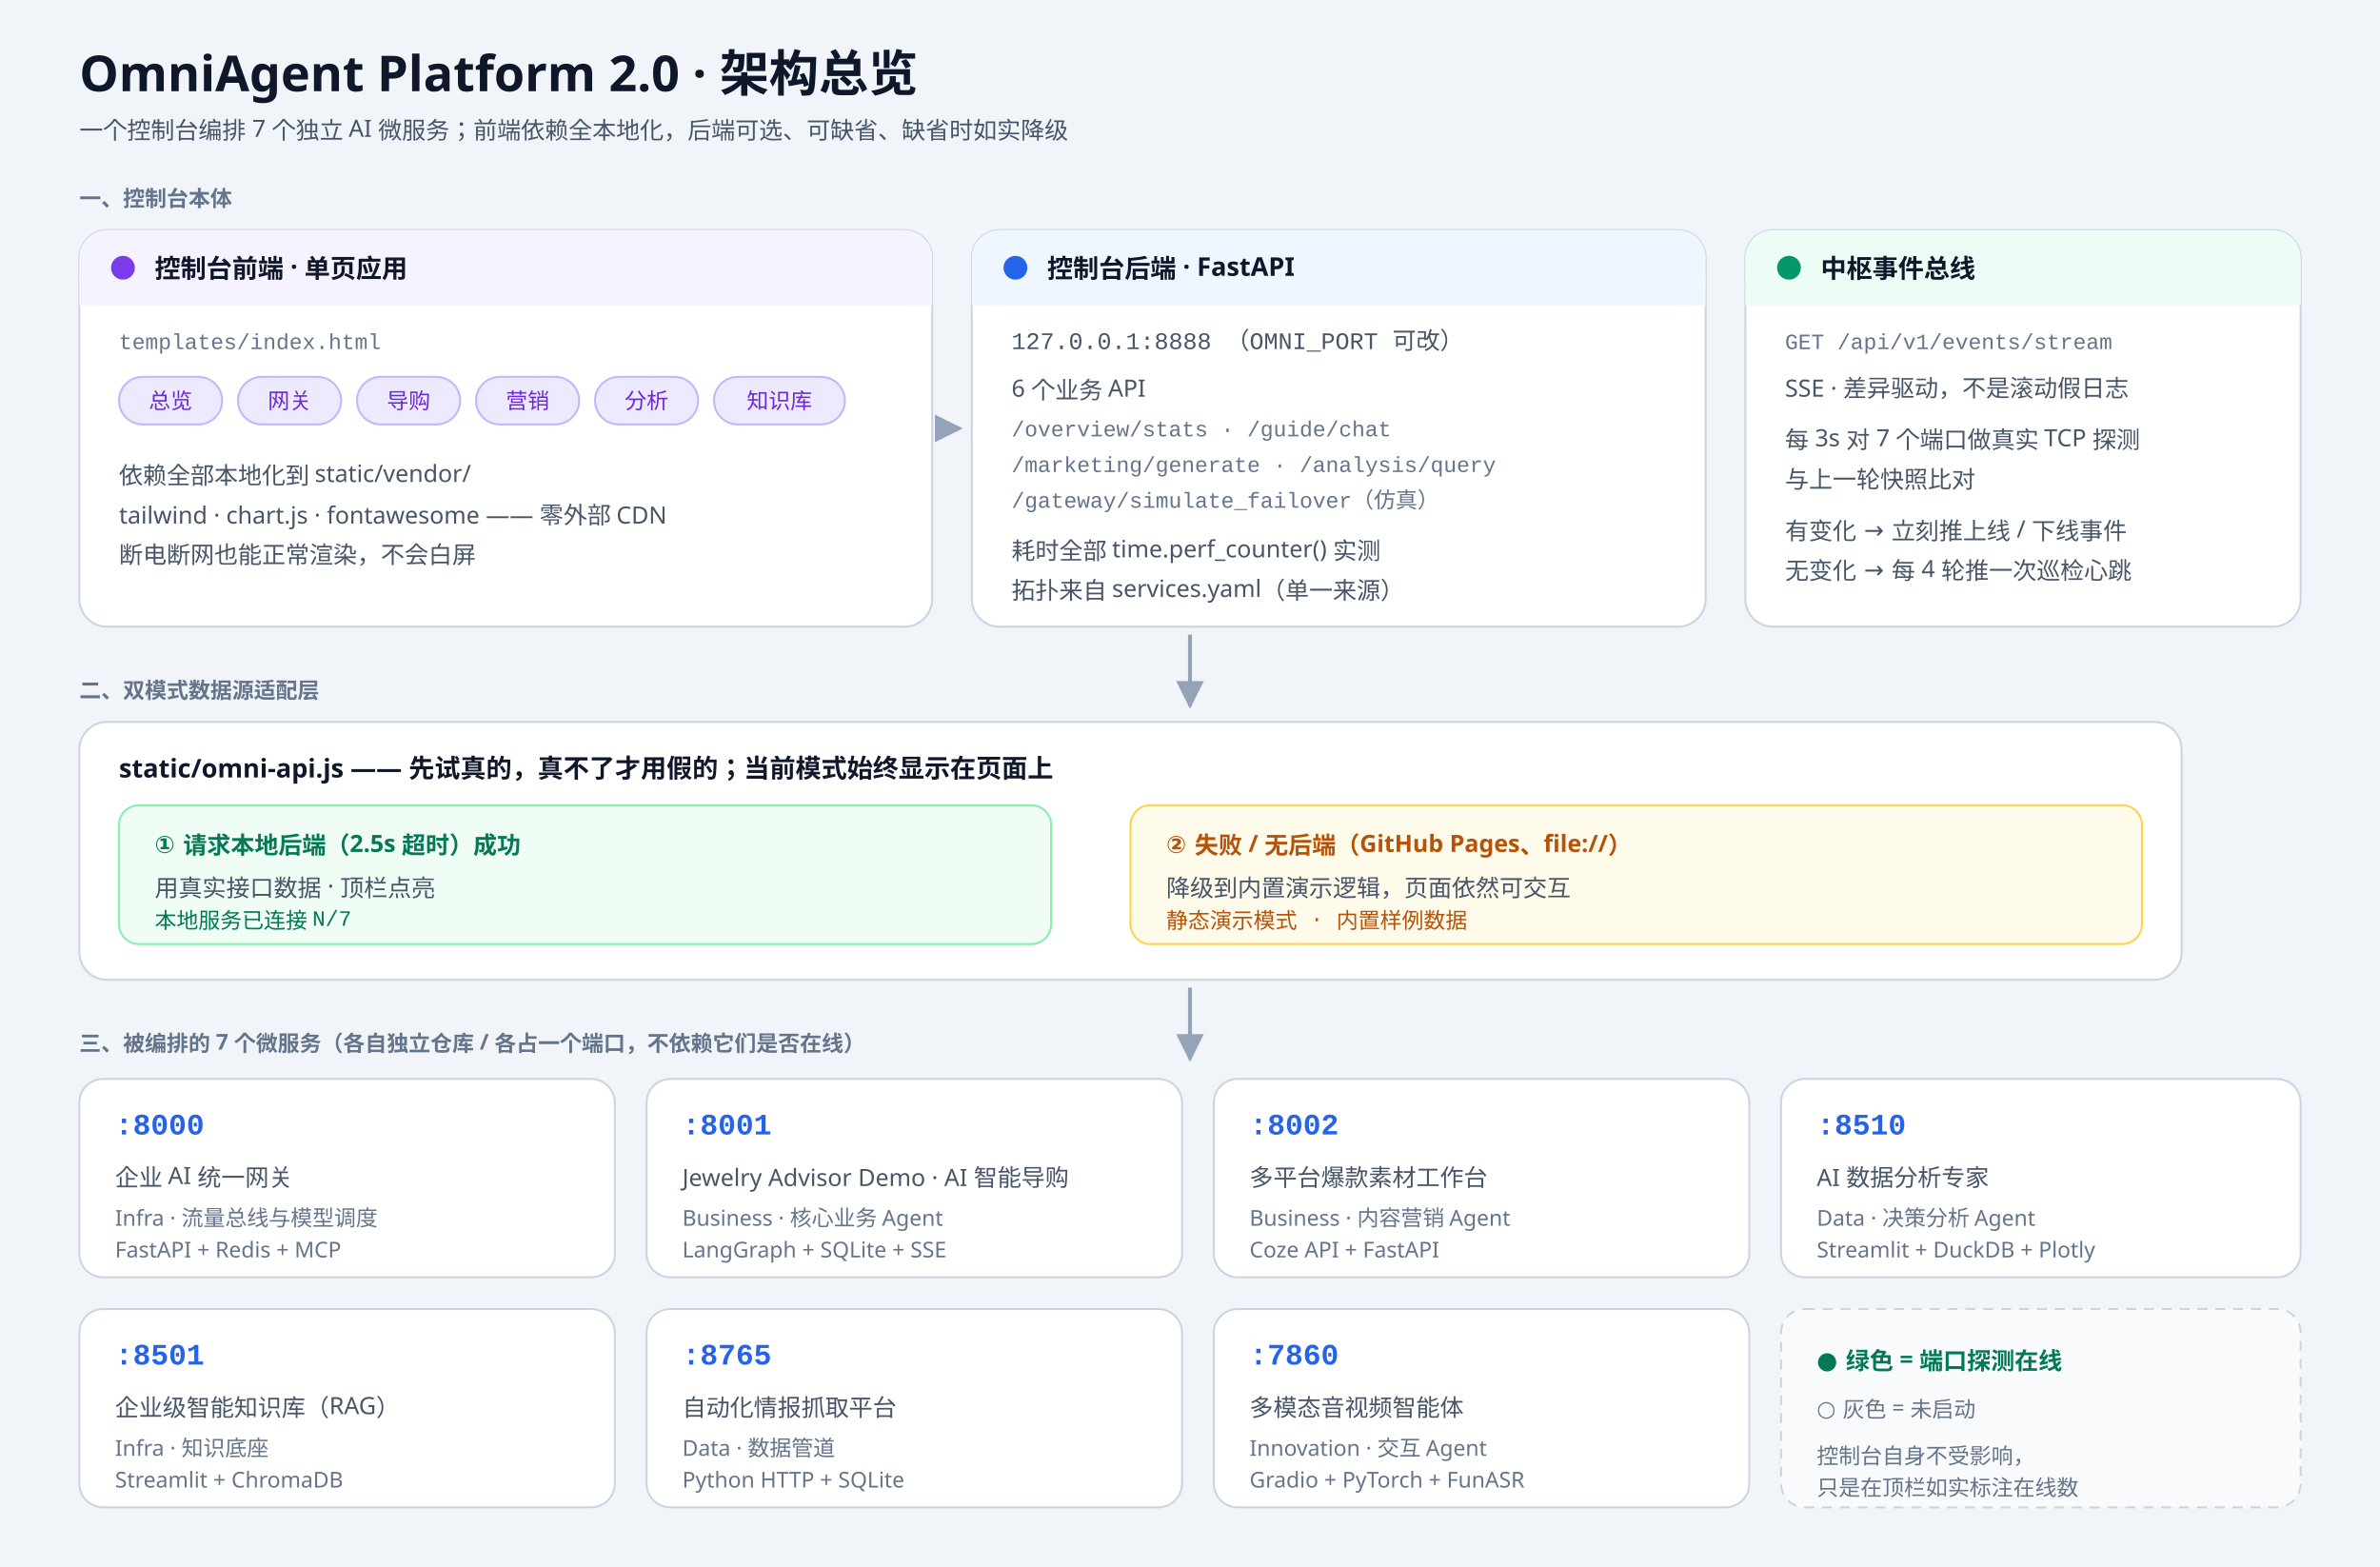
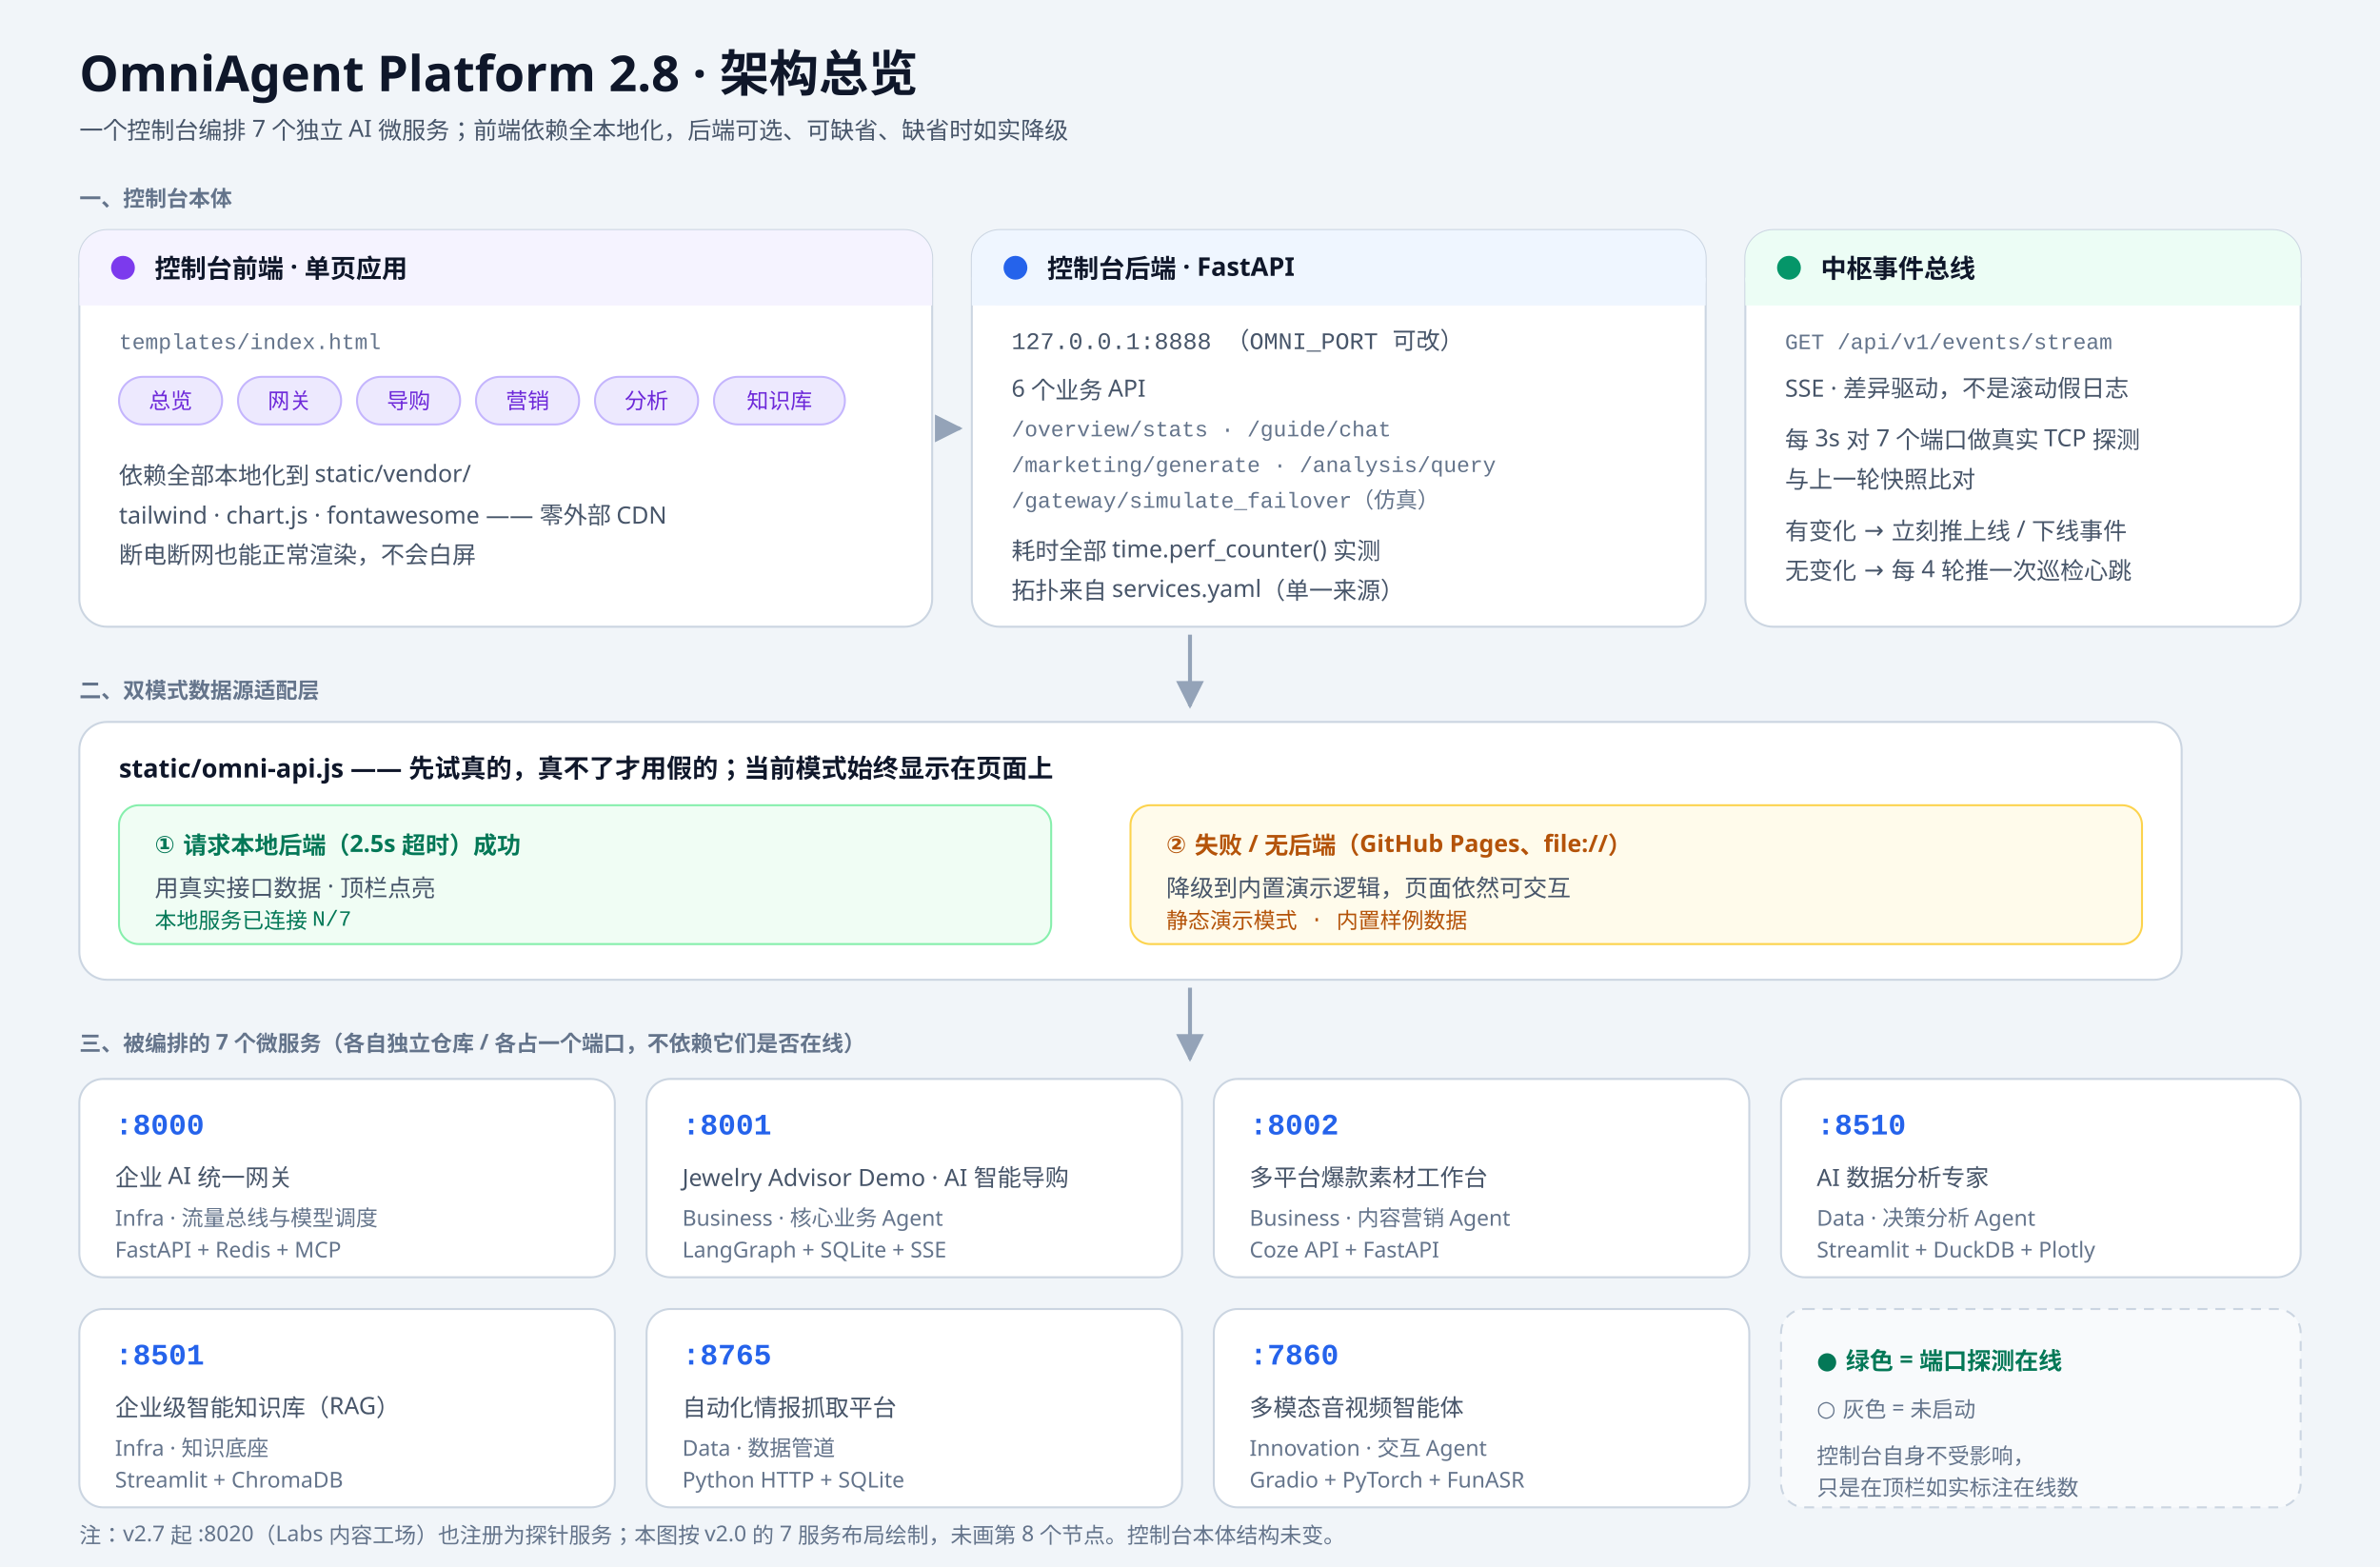
<svg xmlns="http://www.w3.org/2000/svg" viewBox="0 0 1200 790" width="1200" height="790" role="img" aria-label="OmniAgent Platform 架构总览">
  <defs>
    <marker id="arw" viewBox="0 0 10 10" refX="9" refY="5" markerWidth="7" markerHeight="7" orient="auto-start-reverse">
      <path d="M 0 0 L 10 5 L 0 10 z" fill="#94a3b8" />
    </marker>
    <marker id="arw-d" viewBox="0 0 10 10" refX="9" refY="5" markerWidth="7" markerHeight="7" orient="auto-start-reverse">
      <path d="M 0 0 L 10 5 L 0 10 z" fill="#d97706" />
    </marker>
    <style>
      .t  { font-family: "Segoe UI", "Microsoft YaHei", system-ui, sans-serif; }
      .h1 { font-size: 25px; font-weight: 700; fill: #0f172a; }
      .h2 { font-size: 13px; font-weight: 600; fill: #0f172a; }
      .bd { font-size: 12px; fill: #475569; }
      .sm { font-size: 11px; fill: #64748b; }
      .mono { font-family: Consolas, "Courier New", monospace; }
    </style>
  </defs>
  <rect x="0" y="0" width="1200" height="790" fill="#f1f5f9" />
-   <text class="t h1" x="40" y="46">OmniAgent Platform 2.0 · 架构总览</text>
+   <text class="t h1" x="40" y="46">OmniAgent Platform 2.8 · 架构总览</text>
  <text class="t bd" x="40" y="70">一个控制台编排 7 个独立 AI 微服务；前端依赖全本地化，后端可选、可缺省、缺省时如实降级</text>
  <text class="t sm" x="40" y="104" font-weight="600">一、控制台本体</text>
  <rect x="40" y="116" width="430" height="200" rx="14" fill="#ffffff" stroke="#cbd5e1" />
  <rect x="40" y="116" width="430" height="38" rx="14" fill="#f5f3ff" />
  <rect x="40" y="140" width="430" height="14" fill="#f5f3ff" />
  <circle cx="62" cy="135" r="6" fill="#7c3aed" />
  <text class="t h2" x="78" y="140">控制台前端 · 单页应用</text>
  <text class="t mono sm" x="60" y="176">templates/index.html</text>
  <g class="t">
    <rect x="60" y="190" width="52" height="24" rx="12" fill="#ede9fe" stroke="#c4b5fd" />
    <text x="86" y="206" text-anchor="middle" font-size="11" fill="#6d28d9">总览</text>
    <rect x="120" y="190" width="52" height="24" rx="12" fill="#ede9fe" stroke="#c4b5fd" />
    <text x="146" y="206" text-anchor="middle" font-size="11" fill="#6d28d9">网关</text>
    <rect x="180" y="190" width="52" height="24" rx="12" fill="#ede9fe" stroke="#c4b5fd" />
    <text x="206" y="206" text-anchor="middle" font-size="11" fill="#6d28d9">导购</text>
    <rect x="240" y="190" width="52" height="24" rx="12" fill="#ede9fe" stroke="#c4b5fd" />
    <text x="266" y="206" text-anchor="middle" font-size="11" fill="#6d28d9">营销</text>
    <rect x="300" y="190" width="52" height="24" rx="12" fill="#ede9fe" stroke="#c4b5fd" />
    <text x="326" y="206" text-anchor="middle" font-size="11" fill="#6d28d9">分析</text>
    <rect x="360" y="190" width="66" height="24" rx="12" fill="#ede9fe" stroke="#c4b5fd" />
    <text x="393" y="206" text-anchor="middle" font-size="11" fill="#6d28d9">知识库</text>
  </g>
  <text class="t bd" x="60" y="244">依赖全部本地化到 static/vendor/</text>
  <text class="t bd" x="60" y="264">tailwind · chart.js · fontawesome —— 零外部 CDN</text>
  <text class="t bd" x="60" y="284">断电断网也能正常渲染，不会白屏</text>
  <rect x="490" y="116" width="370" height="200" rx="14" fill="#ffffff" stroke="#cbd5e1" />
  <rect x="490" y="116" width="370" height="38" rx="14" fill="#eff6ff" />
  <rect x="490" y="140" width="370" height="14" fill="#eff6ff" />
  <circle cx="512" cy="135" r="6" fill="#2563eb" />
  <text class="t h2" x="528" y="140">控制台后端 · FastAPI</text>
  <text class="t mono bd" x="510" y="176">127.0.0.1:8888 （OMNI_PORT 可改）</text>
  <text class="t bd" x="510" y="200">6 个业务 API</text>
  <text class="t mono sm" x="510" y="220">/overview/stats · /guide/chat</text>
  <text class="t mono sm" x="510" y="238">/marketing/generate · /analysis/query</text>
  <text class="t mono sm" x="510" y="256">/gateway/simulate_failover（仿真）</text>
  <text class="t bd" x="510" y="282">耗时全部 time.perf_counter() 实测</text>
  <text class="t bd" x="510" y="302">拓扑来自 services.yaml（单一来源）</text>
  <rect x="880" y="116" width="280" height="200" rx="14" fill="#ffffff" stroke="#cbd5e1" />
  <rect x="880" y="116" width="280" height="38" rx="14" fill="#ecfdf5" />
  <rect x="880" y="140" width="280" height="14" fill="#ecfdf5" />
  <circle cx="902" cy="135" r="6" fill="#059669" />
  <text class="t h2" x="918" y="140">中枢事件总线</text>
  <text class="t mono sm" x="900" y="176">GET /api/v1/events/stream</text>
  <text class="t bd" x="900" y="200">SSE · 差异驱动，不是滚动假日志</text>
  <text class="t bd" x="900" y="226">每 3s 对 7 个端口做真实 TCP 探测</text>
  <text class="t bd" x="900" y="246">与上一轮快照比对</text>
  <text class="t bd" x="900" y="272">有变化 → 立刻推上线 / 下线事件</text>
  <text class="t bd" x="900" y="292">无变化 → 每 4 轮推一次巡检心跳</text>
  <line x1="474" y1="216" x2="484" y2="216" stroke="#94a3b8" stroke-width="2" marker-end="url(#arw)" />
  <line x1="600" y1="320" x2="600" y2="356" stroke="#94a3b8" stroke-width="2" marker-end="url(#arw)" />
  <text class="t sm" x="40" y="352" font-weight="600">二、双模式数据源适配层</text>
  <rect x="40" y="364" width="1060" height="130" rx="14" fill="#ffffff" stroke="#cbd5e1" />
  <text class="t h2" x="60" y="392">static/omni-api.js —— 先试真的，真不了才用假的；当前模式始终显示在页面上</text>
  <rect x="60" y="406" width="470" height="70" rx="10" fill="#f0fdf4" stroke="#86efac" />
  <text class="t" x="78" y="430" font-size="12" font-weight="600" fill="#047857">① 请求本地后端（2.5s 超时）成功</text>
  <text class="t bd" x="78" y="452">用真实接口数据 · 顶栏点亮</text>
  <text class="t mono" x="78" y="468" font-size="11" fill="#047857">本地服务已连接 N/7</text>
  <rect x="570" y="406" width="510" height="70" rx="10" fill="#fffbeb" stroke="#fcd34d" />
  <text class="t" x="588" y="430" font-size="12" font-weight="600" fill="#b45309">② 失败 / 无后端（GitHub Pages、file://）</text>
  <text class="t bd" x="588" y="452">降级到内置演示逻辑，页面依然可交互</text>
  <text class="t mono" x="588" y="468" font-size="11" fill="#b45309">静态演示模式 · 内置样例数据</text>
  <line x1="600" y1="498" x2="600" y2="534" stroke="#94a3b8" stroke-width="2" marker-end="url(#arw)" />
  <text class="t sm" x="40" y="530" font-weight="600">三、被编排的 7 个微服务（各自独立仓库 / 各占一个端口，不依赖它们是否在线）</text>
  <g>
    <rect x="40" y="544" width="270" height="100" rx="12" fill="#ffffff" stroke="#cbd5e1" />
    <text class="t mono" x="58" y="572" font-size="15" font-weight="700" fill="#2563eb">:8000</text>
    <text class="t bd" x="58" y="598">企业 AI 统一网关</text>
    <text class="t sm" x="58" y="618">Infra · 流量总线与模型调度</text>
    <text class="t sm" x="58" y="634">FastAPI + Redis + MCP</text>
    <rect x="326" y="544" width="270" height="100" rx="12" fill="#ffffff" stroke="#cbd5e1" />
    <text class="t mono" x="344" y="572" font-size="15" font-weight="700" fill="#2563eb">:8001</text>
    <text class="t bd" x="344" y="598">Jewelry Advisor Demo · AI 智能导购</text>
    <text class="t sm" x="344" y="618">Business · 核心业务 Agent</text>
    <text class="t sm" x="344" y="634">LangGraph + SQLite + SSE</text>
    <rect x="612" y="544" width="270" height="100" rx="12" fill="#ffffff" stroke="#cbd5e1" />
    <text class="t mono" x="630" y="572" font-size="15" font-weight="700" fill="#2563eb">:8002</text>
    <text class="t bd" x="630" y="598">多平台爆款素材工作台</text>
    <text class="t sm" x="630" y="618">Business · 内容营销 Agent</text>
    <text class="t sm" x="630" y="634">Coze API + FastAPI</text>
    <rect x="898" y="544" width="262" height="100" rx="12" fill="#ffffff" stroke="#cbd5e1" />
    <text class="t mono" x="916" y="572" font-size="15" font-weight="700" fill="#2563eb">:8510</text>
    <text class="t bd" x="916" y="598">AI 数据分析专家</text>
    <text class="t sm" x="916" y="618">Data · 决策分析 Agent</text>
    <text class="t sm" x="916" y="634">Streamlit + DuckDB + Plotly</text>
  </g>
  <g>
    <rect x="40" y="660" width="270" height="100" rx="12" fill="#ffffff" stroke="#cbd5e1" />
    <text class="t mono" x="58" y="688" font-size="15" font-weight="700" fill="#2563eb">:8501</text>
    <text class="t bd" x="58" y="714">企业级智能知识库（RAG）</text>
    <text class="t sm" x="58" y="734">Infra · 知识底座</text>
    <text class="t sm" x="58" y="750">Streamlit + ChromaDB</text>
    <rect x="326" y="660" width="270" height="100" rx="12" fill="#ffffff" stroke="#cbd5e1" />
    <text class="t mono" x="344" y="688" font-size="15" font-weight="700" fill="#2563eb">:8765</text>
    <text class="t bd" x="344" y="714">自动化情报抓取平台</text>
    <text class="t sm" x="344" y="734">Data · 数据管道</text>
    <text class="t sm" x="344" y="750">Python HTTP + SQLite</text>
    <rect x="612" y="660" width="270" height="100" rx="12" fill="#ffffff" stroke="#cbd5e1" />
    <text class="t mono" x="630" y="688" font-size="15" font-weight="700" fill="#2563eb">:7860</text>
    <text class="t bd" x="630" y="714">多模态音视频智能体</text>
    <text class="t sm" x="630" y="734">Innovation · 交互 Agent</text>
    <text class="t sm" x="630" y="750">Gradio + PyTorch + FunASR</text>
    <rect x="898" y="660" width="262" height="100" rx="12" fill="#f8fafc" stroke="#cbd5e1" stroke-dasharray="5 4" />
    <text class="t" x="916" y="690" font-size="12" font-weight="600" fill="#047857">● 绿色 = 端口探测在线</text>
    <text class="t sm" x="916" y="714">○ 灰色 = 未启动</text>
    <text class="t sm" x="916" y="738">控制台自身不受影响，</text>
    <text class="t sm" x="916" y="754">只是在顶栏如实标注在线数</text>
  </g>
+   <text class="t sm" x="40" y="778">注：v2.7 起 :8020（Labs 内容工场）也注册为探针服务；本图按 v2.0 的 7 服务布局绘制，未画第 8 个节点。控制台本体结构未变。</text>
</svg>
